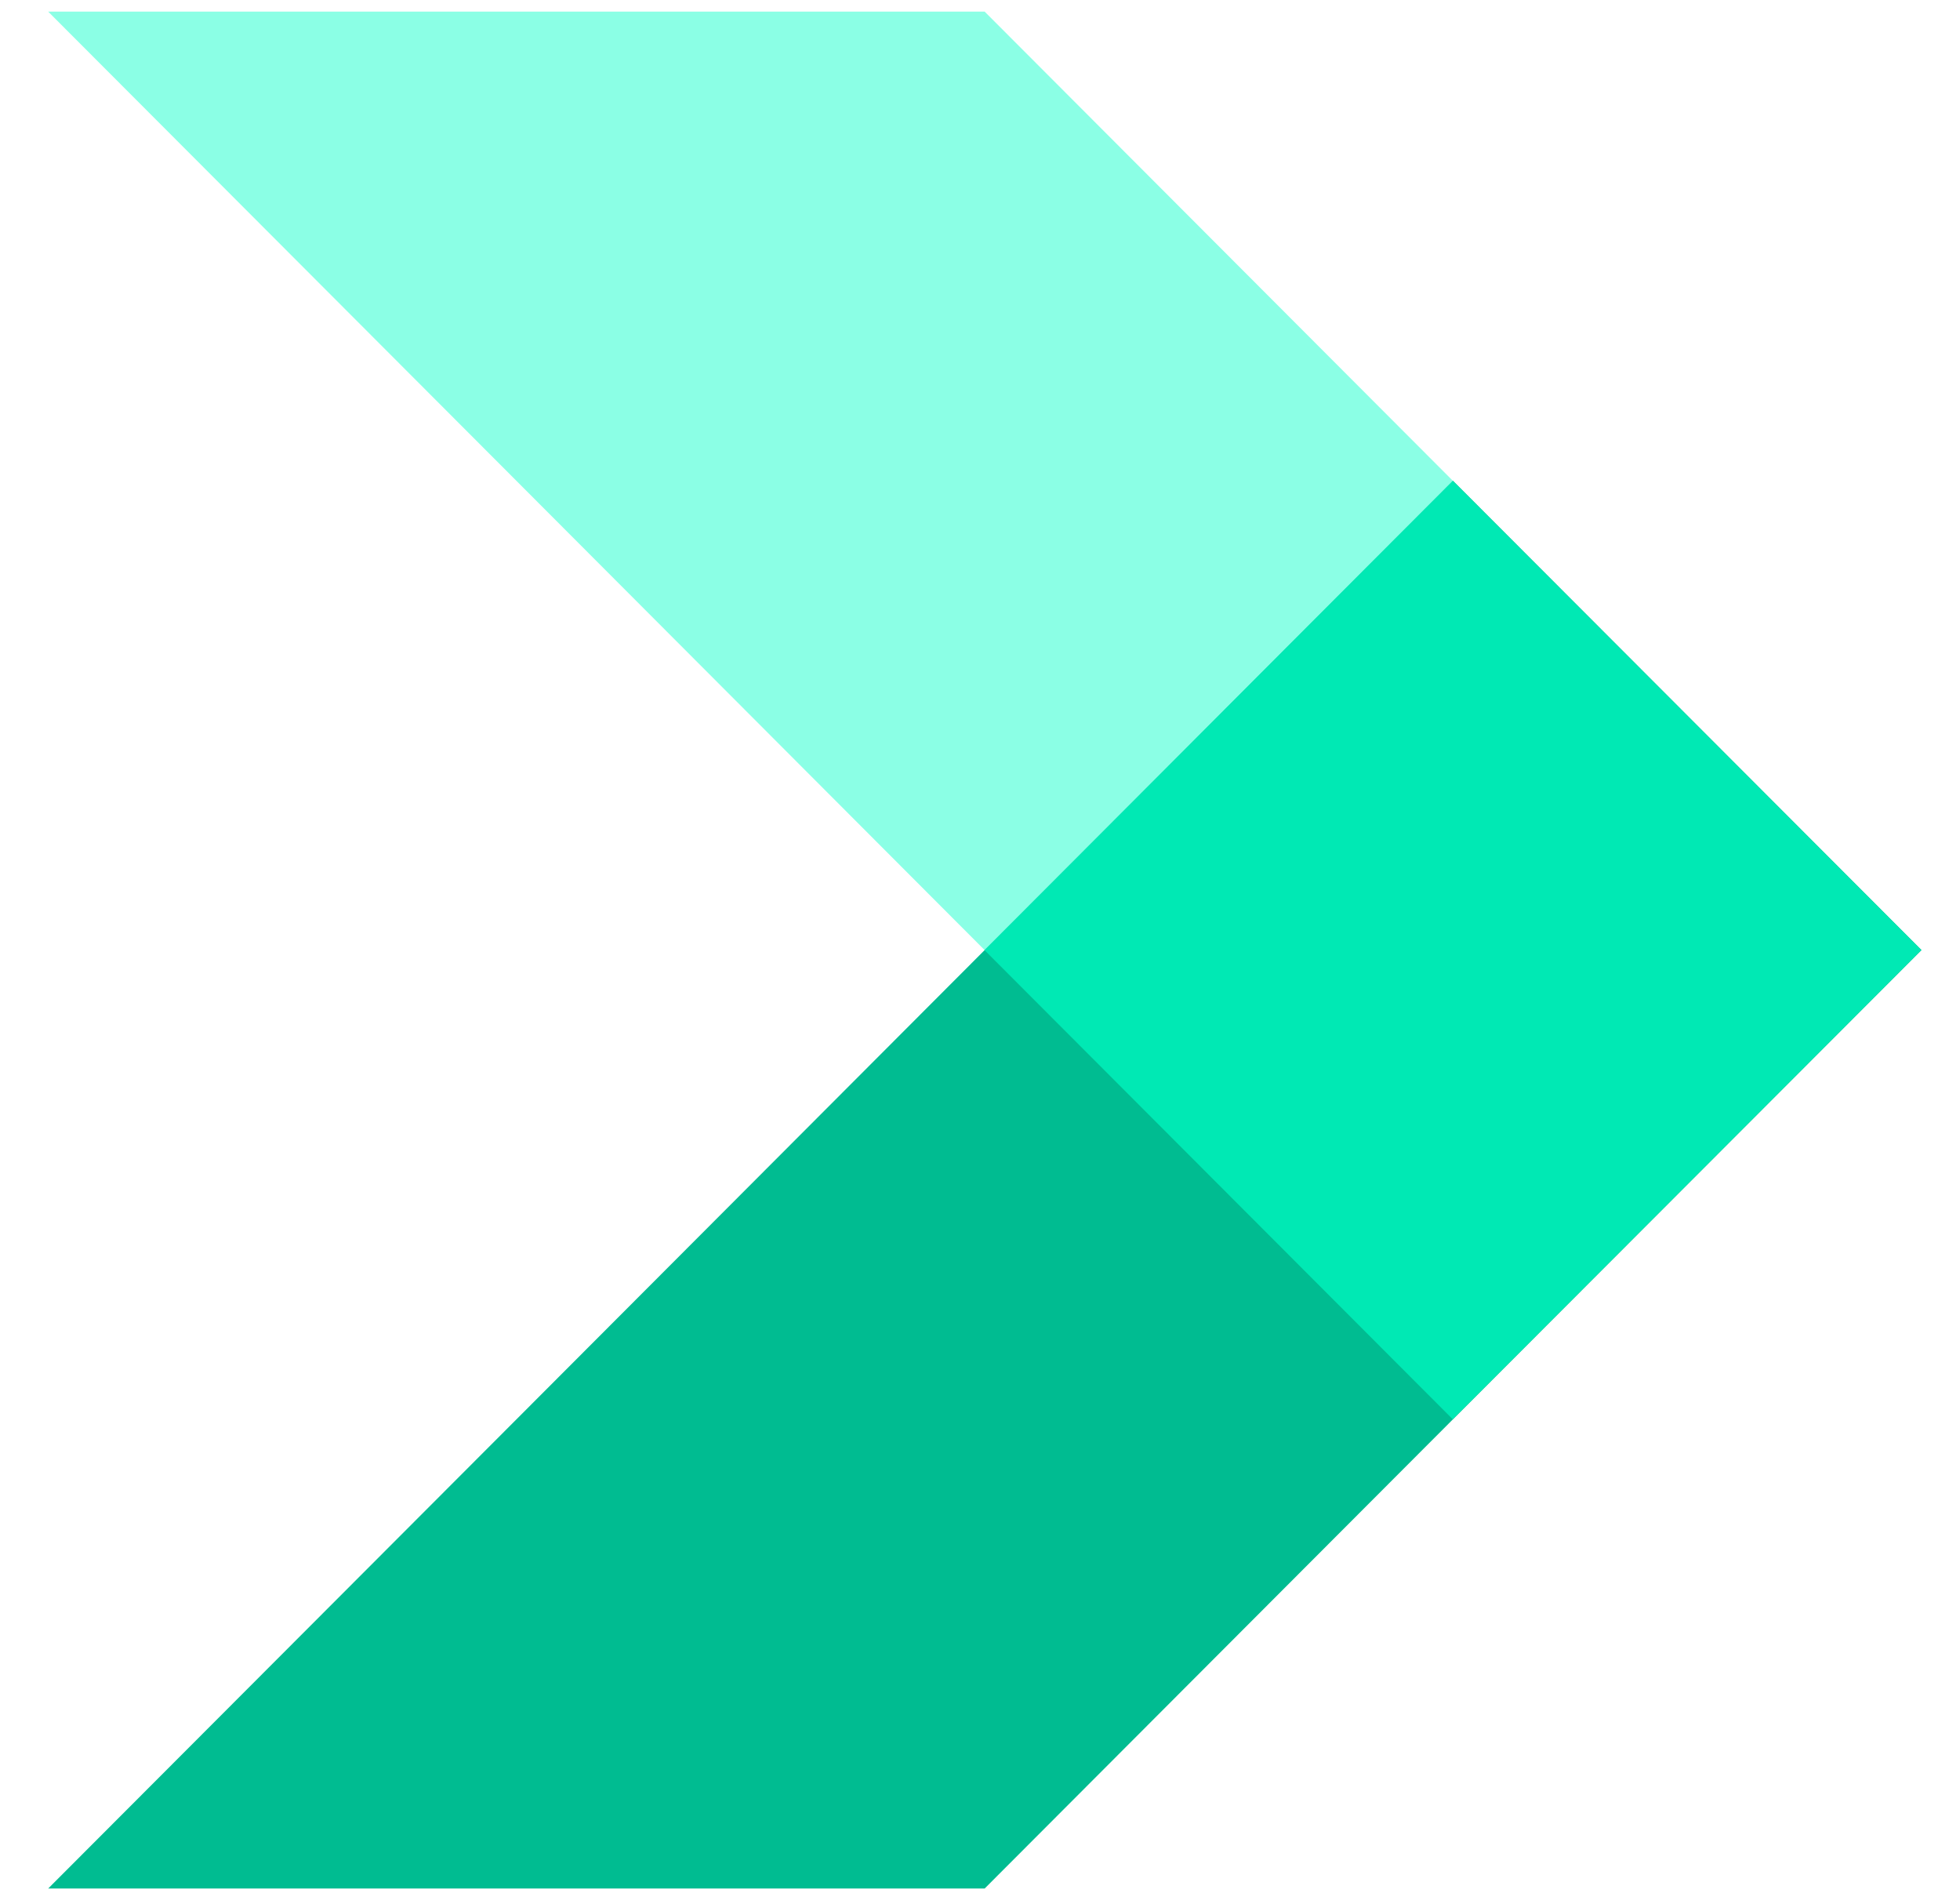
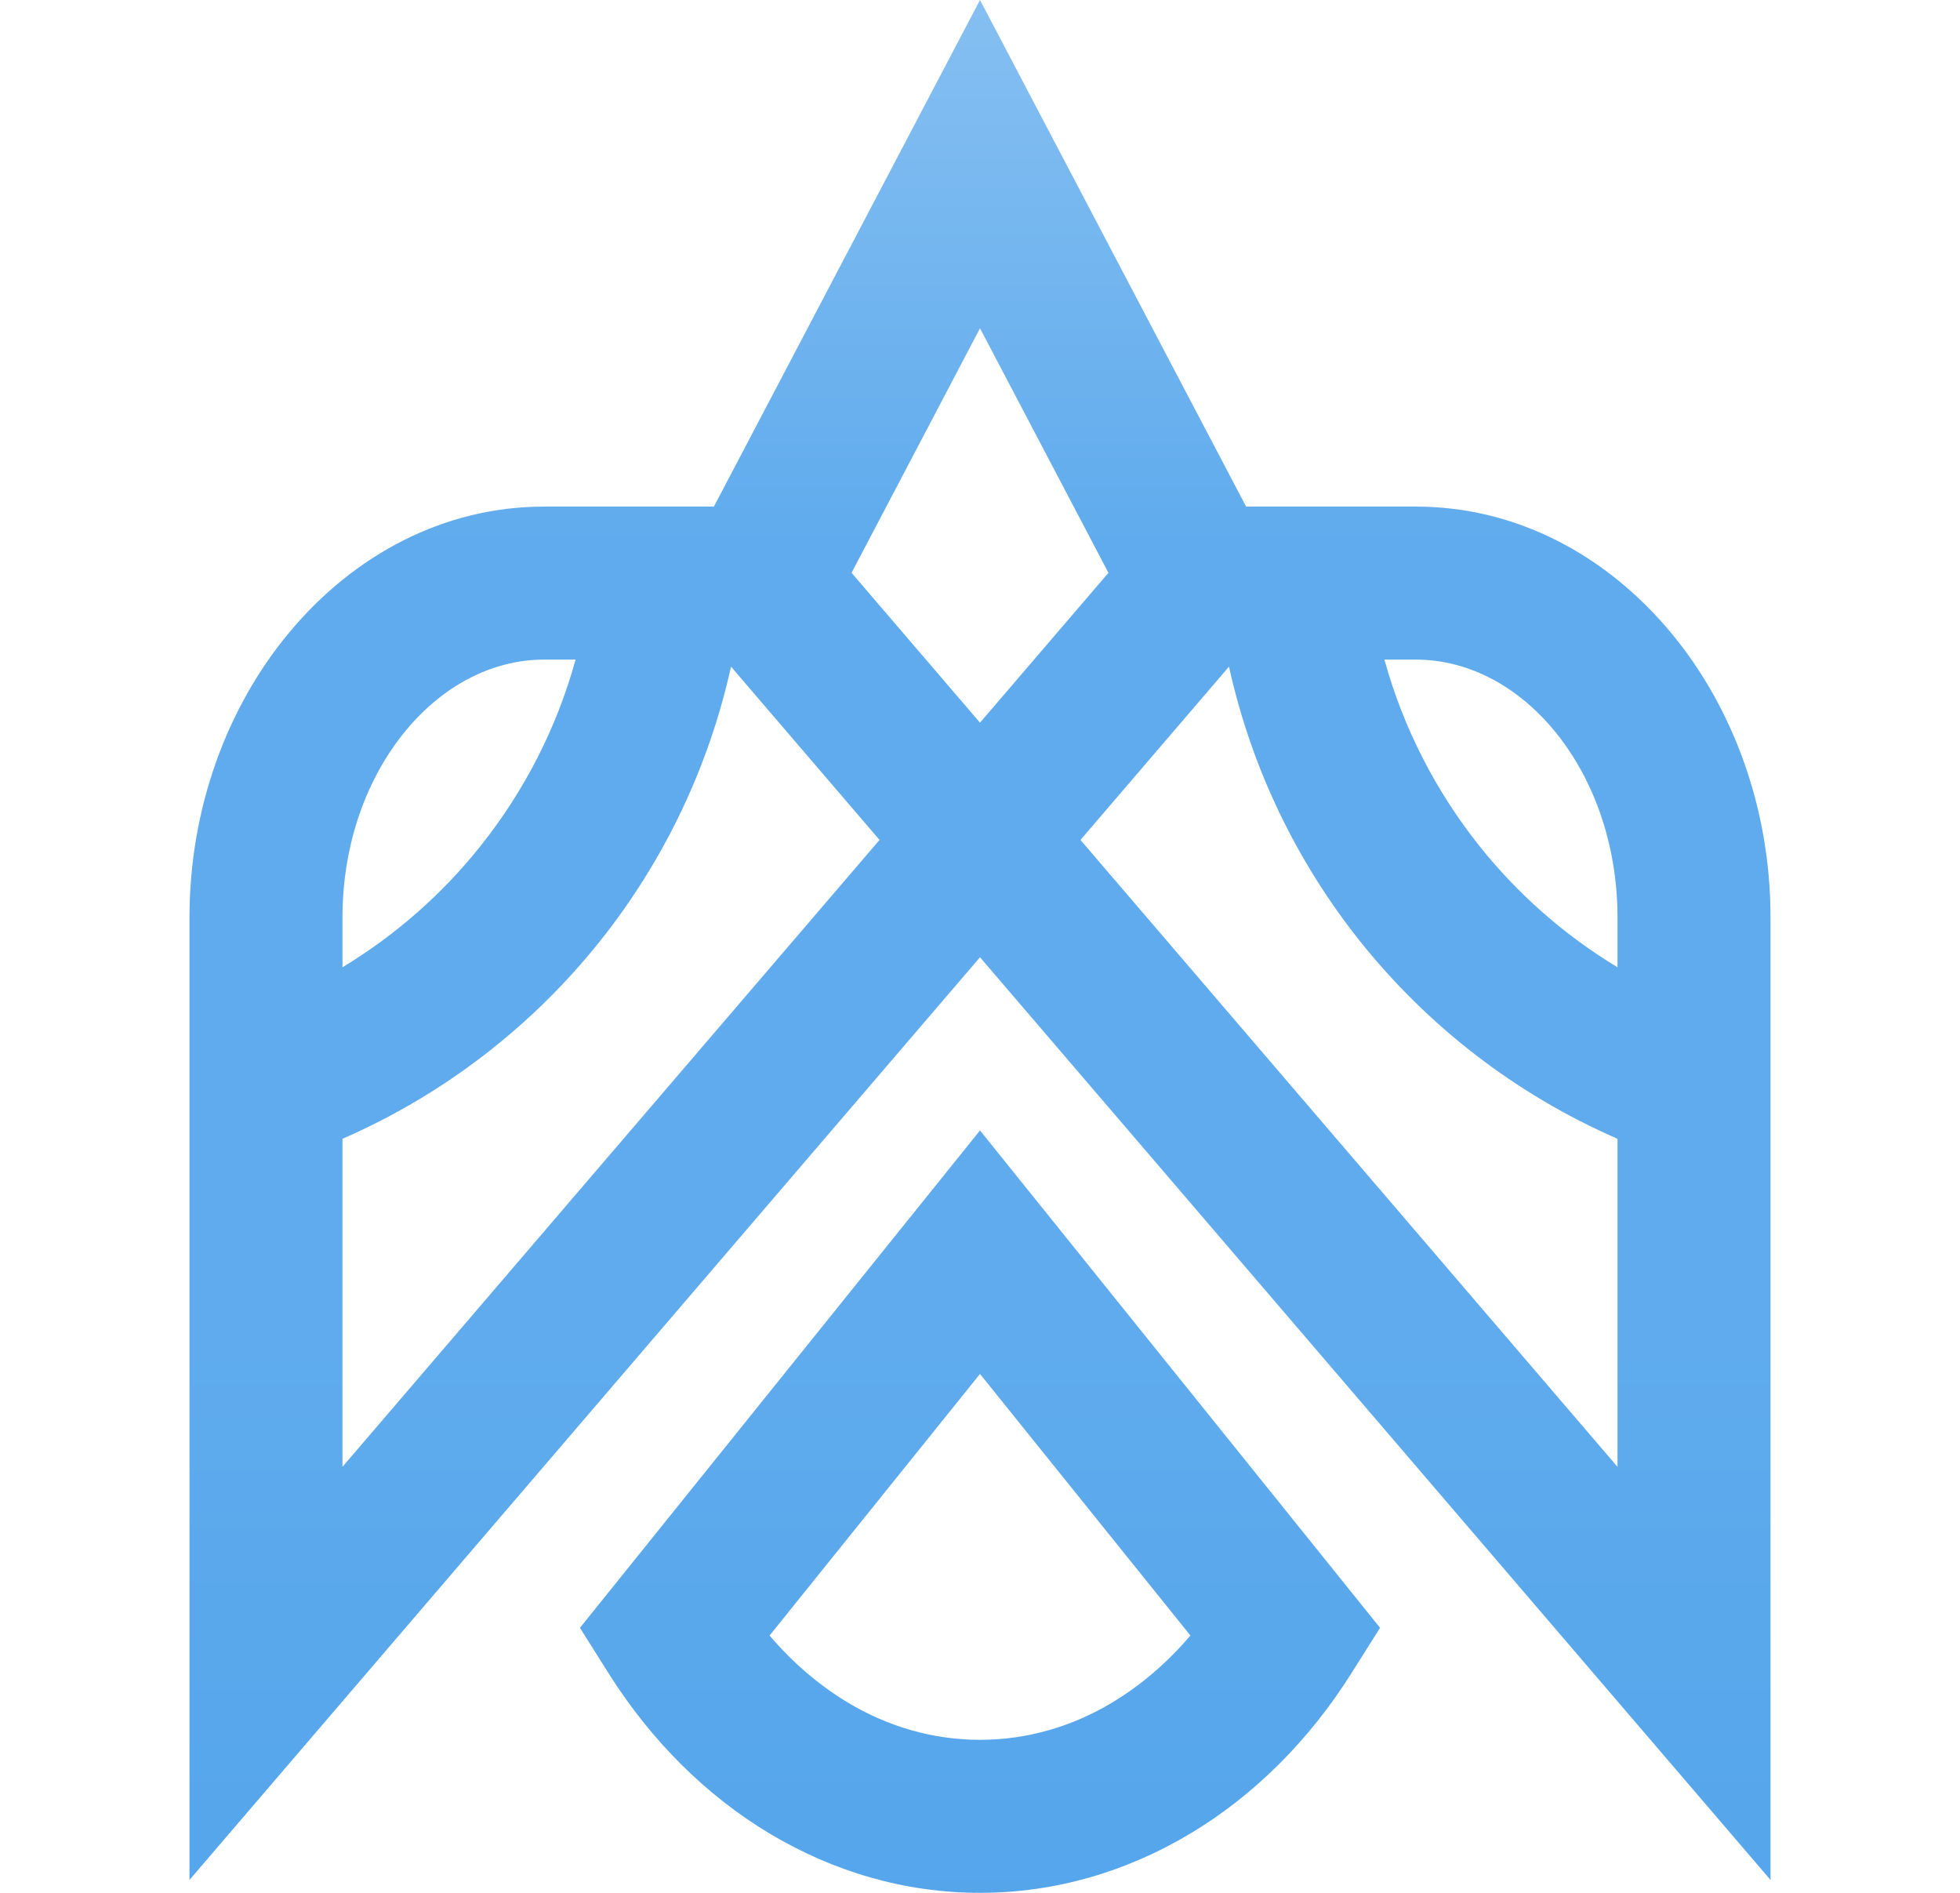
- <svg xmlns="http://www.w3.org/2000/svg" width="29" height="28" viewBox="0 0 29 28" fill="none">
-   <path fill-rule="evenodd" clip-rule="evenodd" d="M21.498 20.995L14.569 27.936H0.713L7.642 20.995L14.569 14.054L21.498 7.112L28.431 14.054L21.498 20.995Z" fill="#00BC91" />
-   <path fill-rule="evenodd" clip-rule="evenodd" d="M14.569 14.055L21.498 7.114L14.569 0.172H0.713L7.642 7.114L14.569 14.055Z" fill="#8BFFE5" />
-   <path fill-rule="evenodd" clip-rule="evenodd" d="M21.495 20.995L14.566 14.054L21.495 7.112L28.428 14.054L21.495 20.995Z" fill="#00E9B4" />
+ <svg xmlns="http://www.w3.org/2000/svg" id="Layer_1" data-name="Layer 1" width="29" height="28" viewBox="0 0 407.4 487.64">
+   <defs>
+     <style>
+       .cls-1 {
+         fill: url(#linear-gradient);
+         stroke-width: 0px;
+       }
+     </style>
+     <linearGradient id="linear-gradient" x1="203.7" y1="35.89" x2="203.7" y2="814.96" gradientTransform="translate(0 660.38) scale(1 -1)" gradientUnits="userSpaceOnUse">
+       <stop offset="0" stop-color="#4ba0ea" />
+       <stop offset=".36" stop-color="#5fabed" />
+       <stop offset=".62" stop-color="#5fabed" />
+       <stop offset="1" stop-color="#b0d5f6" />
+     </linearGradient>
+   </defs>
+   <path class="cls-1" d="M229.59,216.39l138.38,161.5v-84.51c-26.32-11.48-48.97-29.12-66.37-50.93-16.27-20.42-27.96-44.53-33.74-70.71l-38.27,44.65h0ZM139.54,171.74c-5.79,26.18-17.47,50.29-33.75,70.71-17.4,21.81-40.05,39.45-66.37,50.93v84.51l138.39-161.5-38.27-44.65h0ZM39.42,249.19c13.71-8.28,25.73-18.88,35.57-31.23,11.23-14.07,19.63-30.37,24.5-48.03h-8.13c-13.61,0-26.2,6.95-35.51,18.15-10.14,12.18-16.43,29.26-16.43,48.28v12.83h0ZM203.7,246.61L0,484.31v-247.95c0-28.35,9.83-54.35,25.67-73.38,16.66-20.03,39.9-32.47,65.69-32.47h43.77L203.7,0l17.4,33.12,51.17,97.39h43.76c25.8,0,49.04,12.44,65.7,32.47,15.84,19.03,25.67,45.03,25.67,73.38v247.95l-203.7-237.7h0ZM367.97,249.19v-12.83c0-19.02-6.29-36.1-16.42-48.28-9.31-11.2-21.9-18.15-35.52-18.15h-8.12c4.87,17.65,13.27,33.96,24.49,48.03,9.84,12.34,21.86,22.95,35.57,31.23h0ZM203.7,448.22c12.2,0,23.73-3.43,33.94-9.53,7.46-4.46,14.3-10.33,20.28-17.34l-54.22-67.39-54.22,67.39c5.98,7.01,12.82,12.88,20.28,17.34,10.21,6.1,21.73,9.53,33.94,9.53h0ZM257.81,472.42c-16.31,9.74-34.69,15.22-54.11,15.22s-37.8-5.48-54.12-15.22c-16.43-9.82-30.63-23.99-41.49-41.19l-7.48-11.86,103.09-128.14,103.09,128.14-7.49,11.86c-10.86,17.2-25.05,31.37-41.49,41.19ZM236.8,147.57l-33.1-63-33.1,63,33.1,38.61,33.1-38.61Z" />
</svg>
